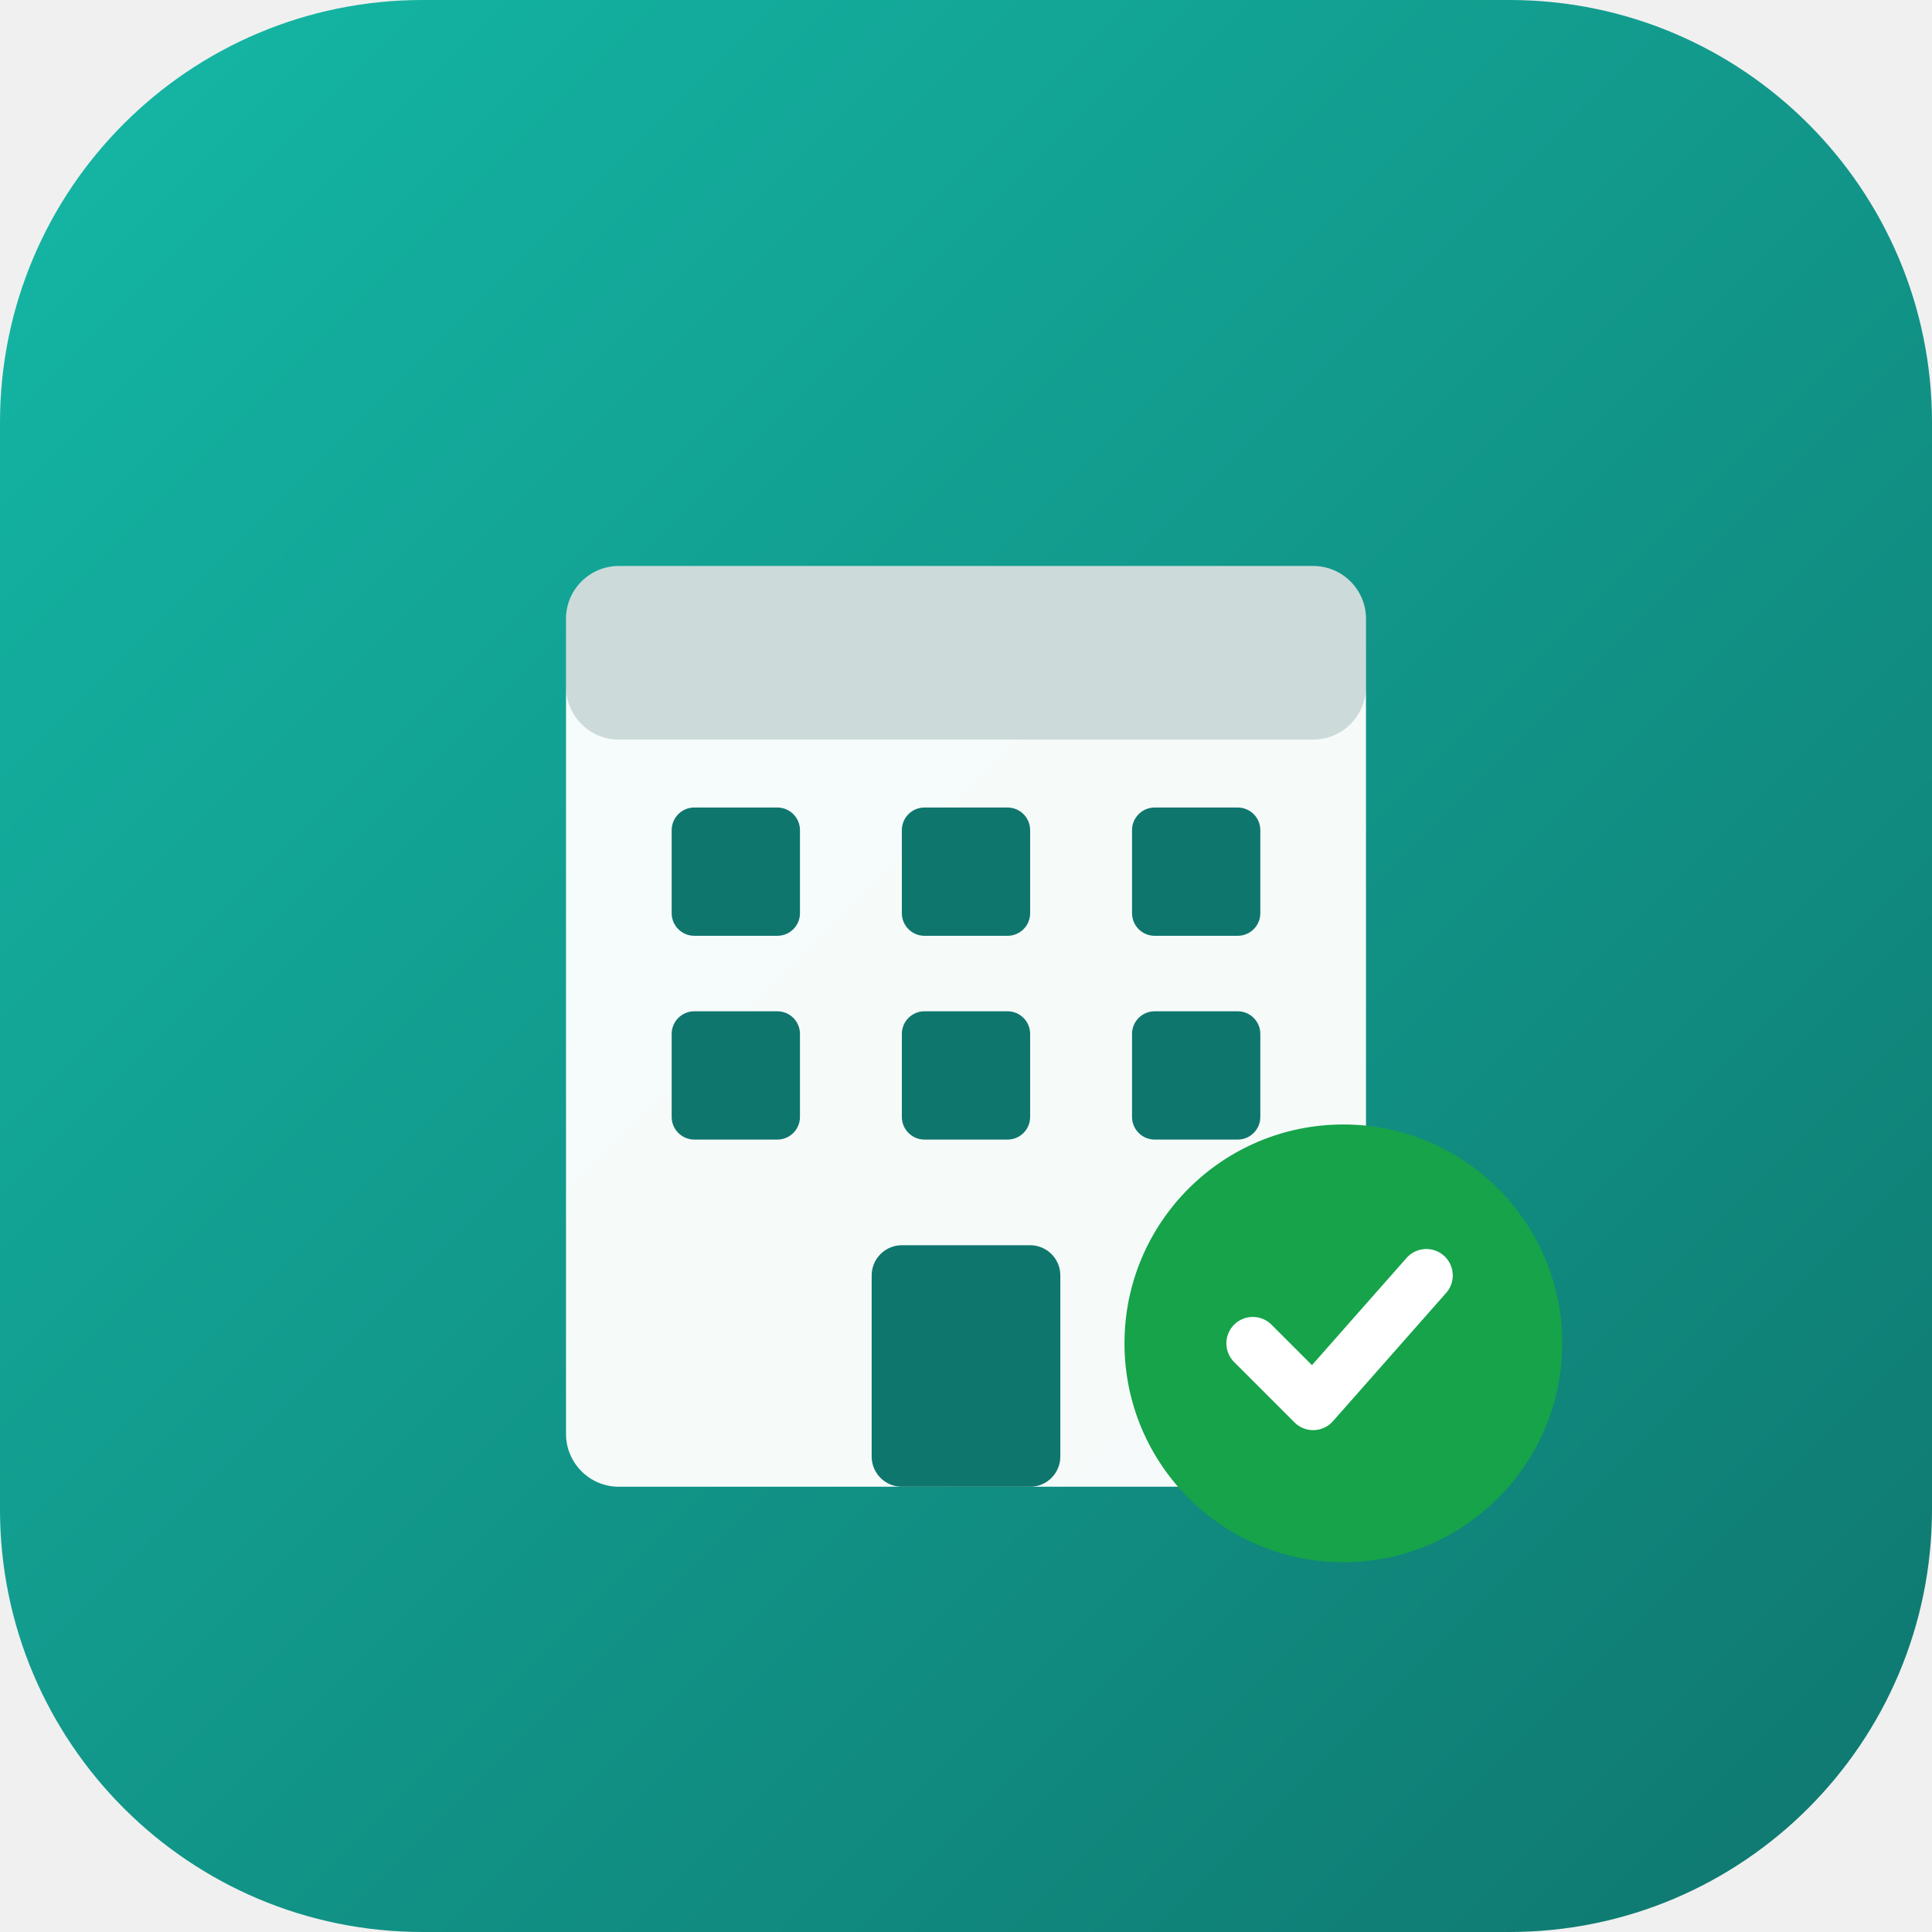
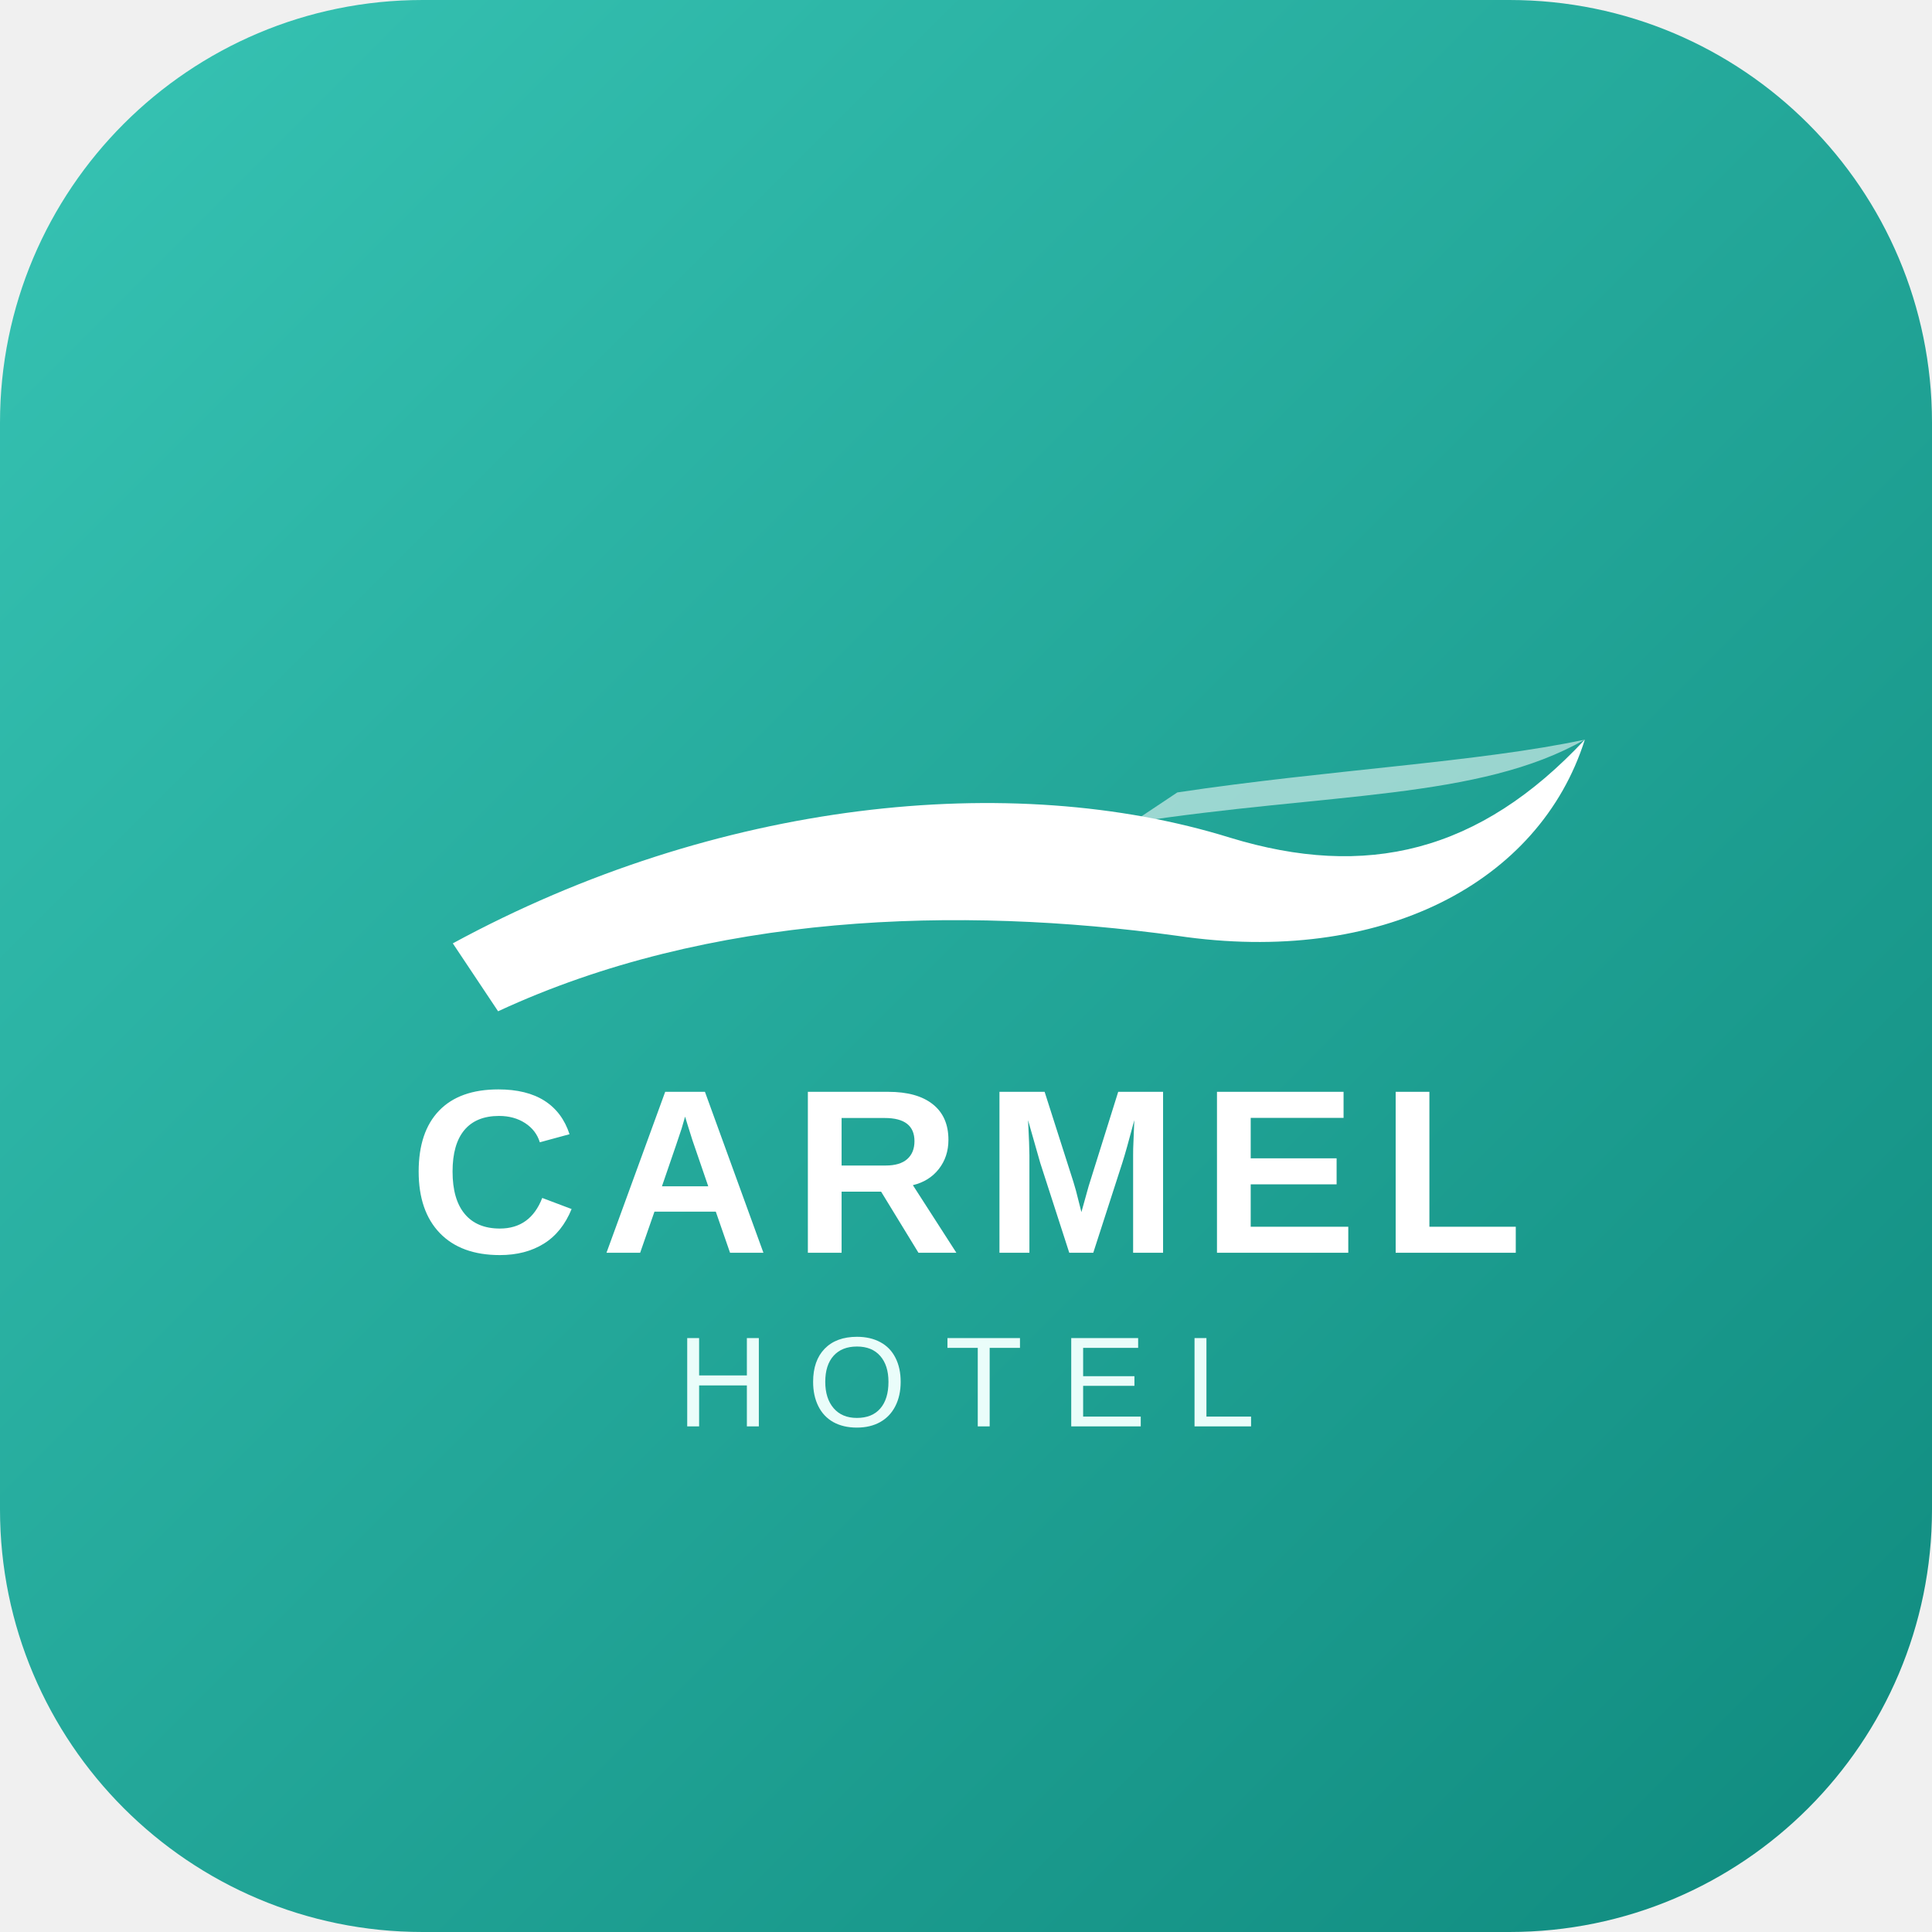
<svg xmlns="http://www.w3.org/2000/svg" viewBox="0 0 512 512" width="512" height="512">
  <defs>
-     <linearGradient id="g" x1="0" y1="0" x2="1" y2="1">
-       <stop offset="0" stop-color="#14b8a6" />
-       <stop offset="1" stop-color="#0f766e" />
+     <linearGradient id="bg" x1="0" y1="0" x2="1" y2="1">
+       <stop offset="0" stop-color="#37c4b4" />
+       <stop offset="1" stop-color="#0f8a7e" />
    </linearGradient>
  </defs>
-   <rect width="512" height="512" rx="112" fill="url(#g)" />
-   <g fill="#ffffff">
-     <rect x="150" y="150" width="212" height="244" rx="14" fill="#ffffff" opacity="0.96" />
-     <rect x="150" y="150" width="212" height="46" rx="14" fill="#0c4a44" opacity="0.18" />
-     <g fill="#0f766e">
-       <rect x="178" y="214" width="34" height="34" rx="6" />
-       <rect x="239" y="214" width="34" height="34" rx="6" />
-       <rect x="300" y="214" width="34" height="34" rx="6" />
-       <rect x="178" y="268" width="34" height="34" rx="6" />
-       <rect x="239" y="268" width="34" height="34" rx="6" />
-       <rect x="300" y="268" width="34" height="34" rx="6" />
-       <rect x="231" y="330" width="50" height="64" rx="8" />
-     </g>
-     <circle cx="356" cy="356" r="58" fill="#16a34a" />
-     <path d="M332 356 l16 16 l30 -34" fill="none" stroke="#ffffff" stroke-width="14" stroke-linecap="round" stroke-linejoin="round" />
-   </g>
+   <rect width="512" height="512" rx="112" fill="url(#bg)" />
+   <path d="M120,250 C190,212 268,204 326,222 C362,233 392,226 420,196            C408,234 366,256 312,248 C254,240 188,242 132,268 Z" fill="#ffffff" />
+   <path d="M300,218 C352,210 392,212 420,196 C392,202 352,204 312,210 Z" fill="#ffffff" opacity="0.55" />
+   <text x="256" y="332" text-anchor="middle" font-family="'Segoe UI', Arial, sans-serif" font-size="62" font-weight="700" fill="#ffffff" letter-spacing="6">CARMEL</text>
+   <text x="256" y="378" text-anchor="middle" font-family="'Segoe UI', Arial, sans-serif" font-size="34" font-weight="400" fill="#eafdfa" letter-spacing="10">HOTEL</text>
</svg>
